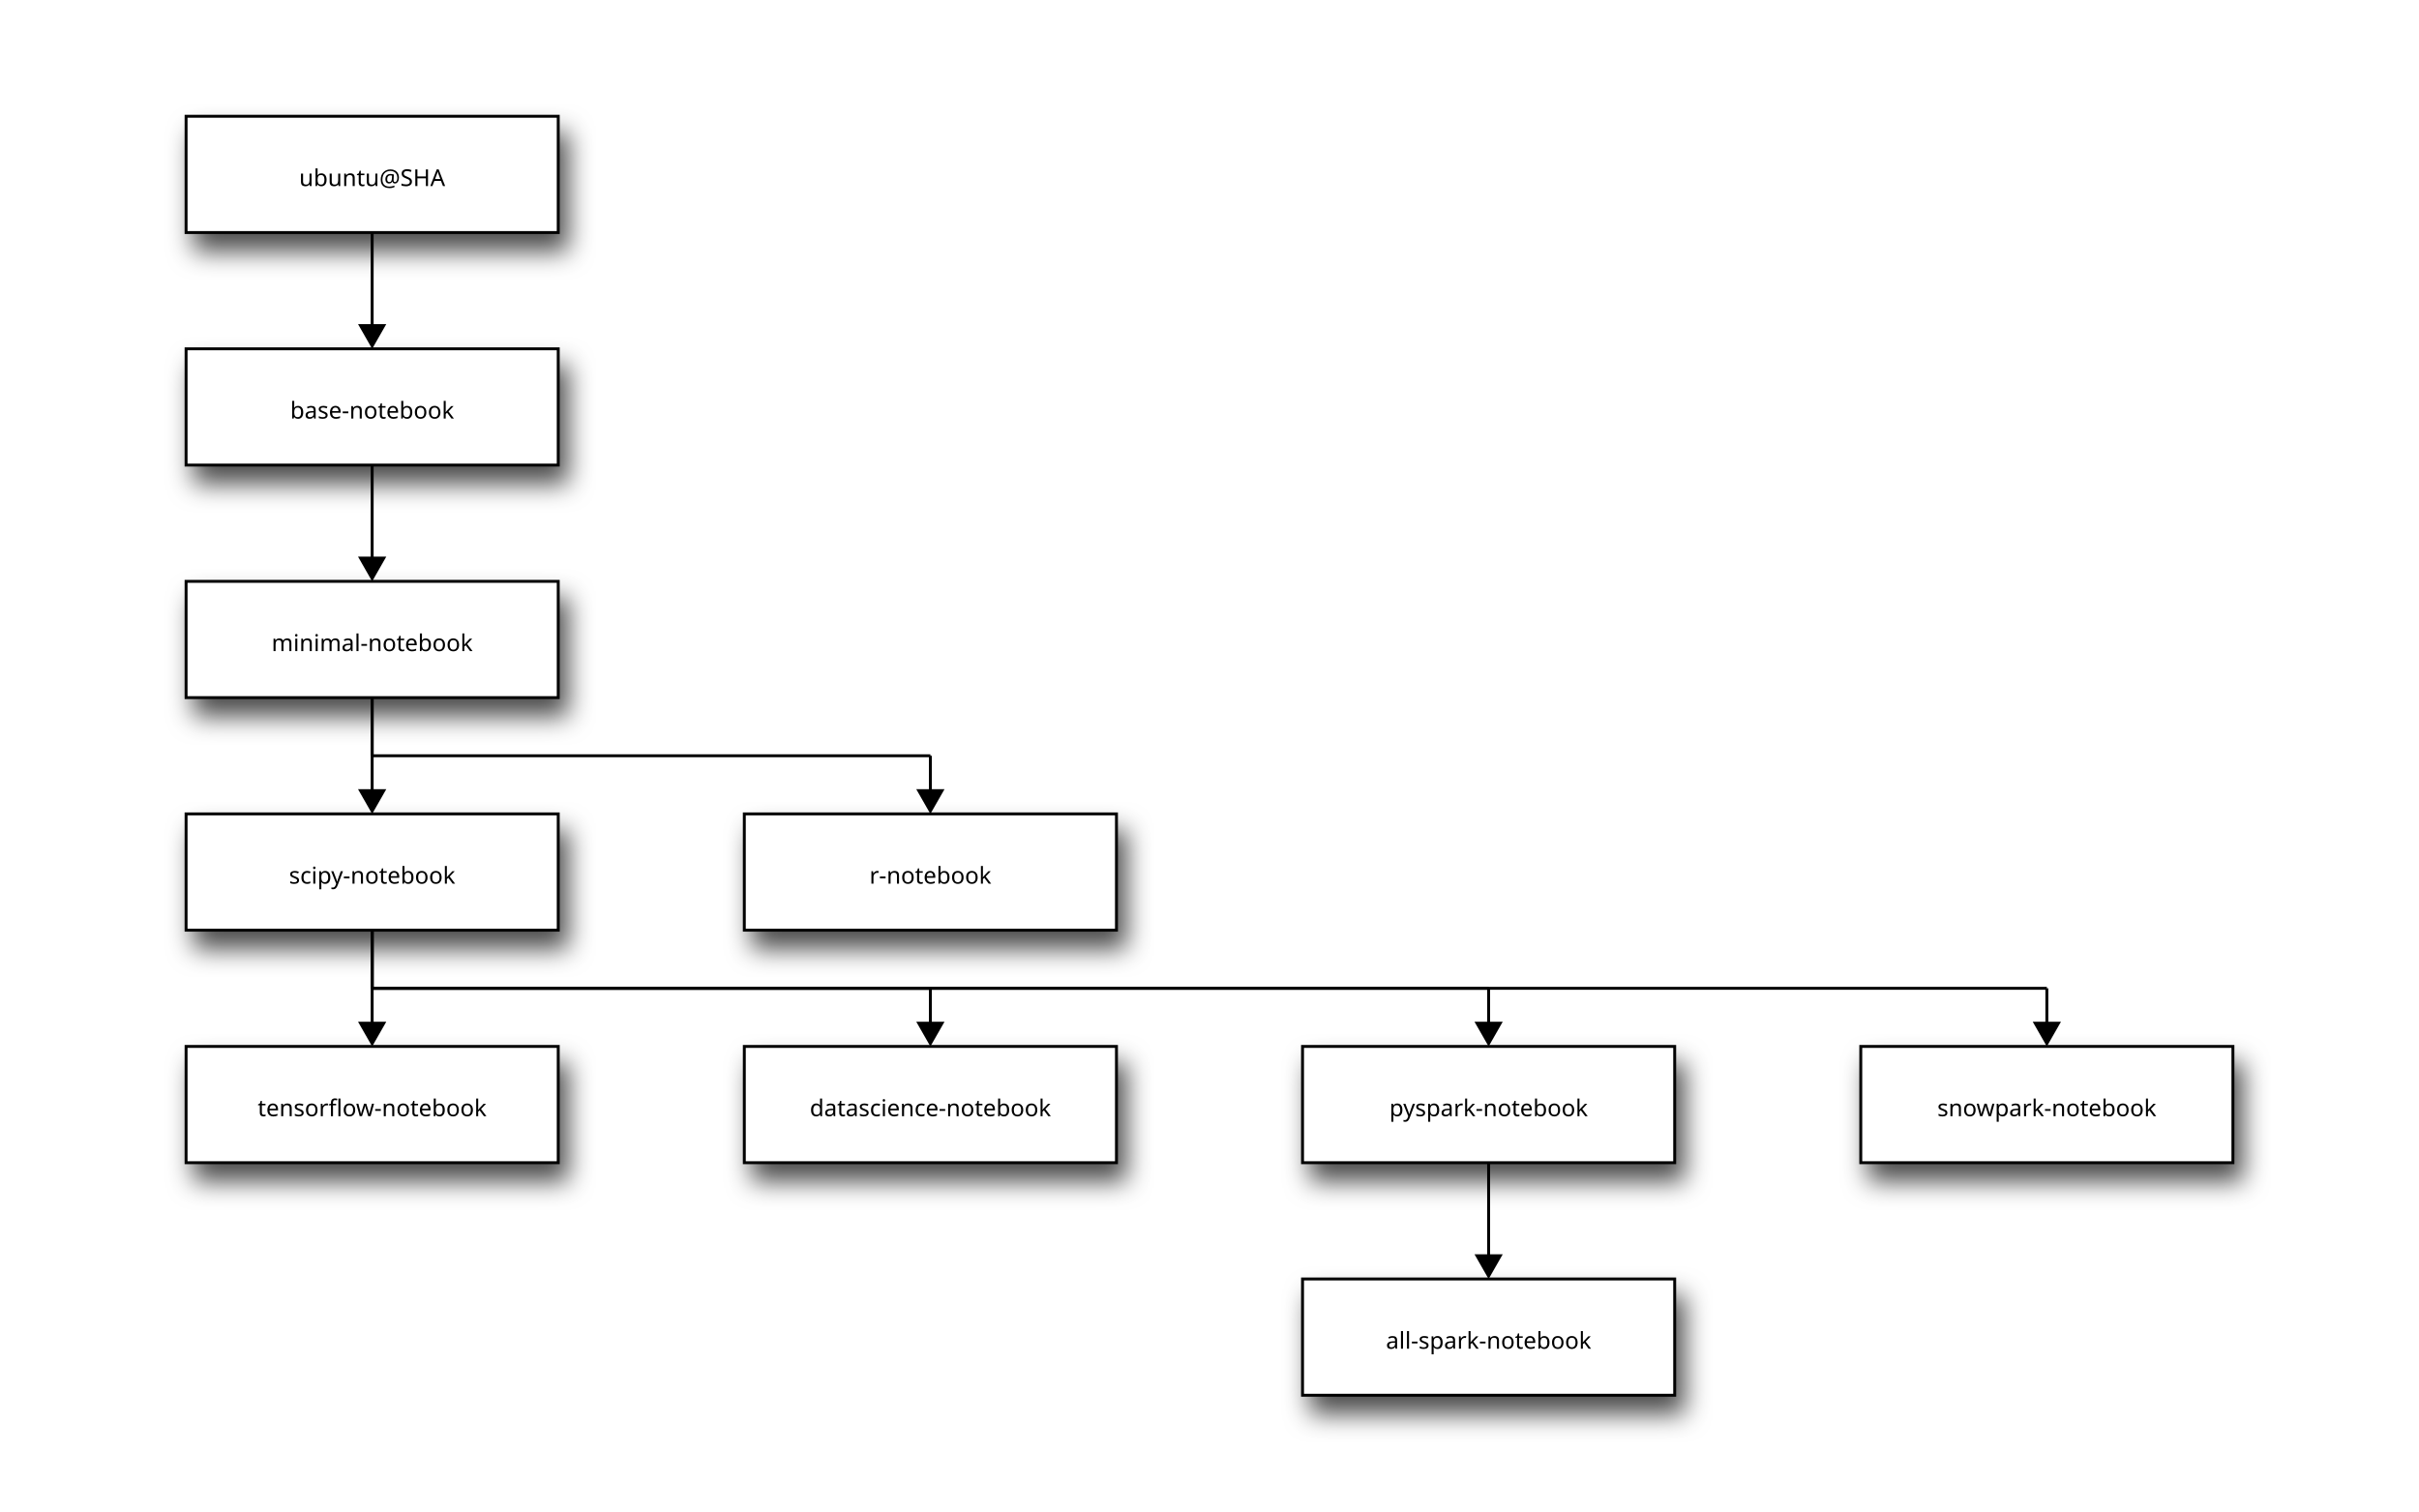
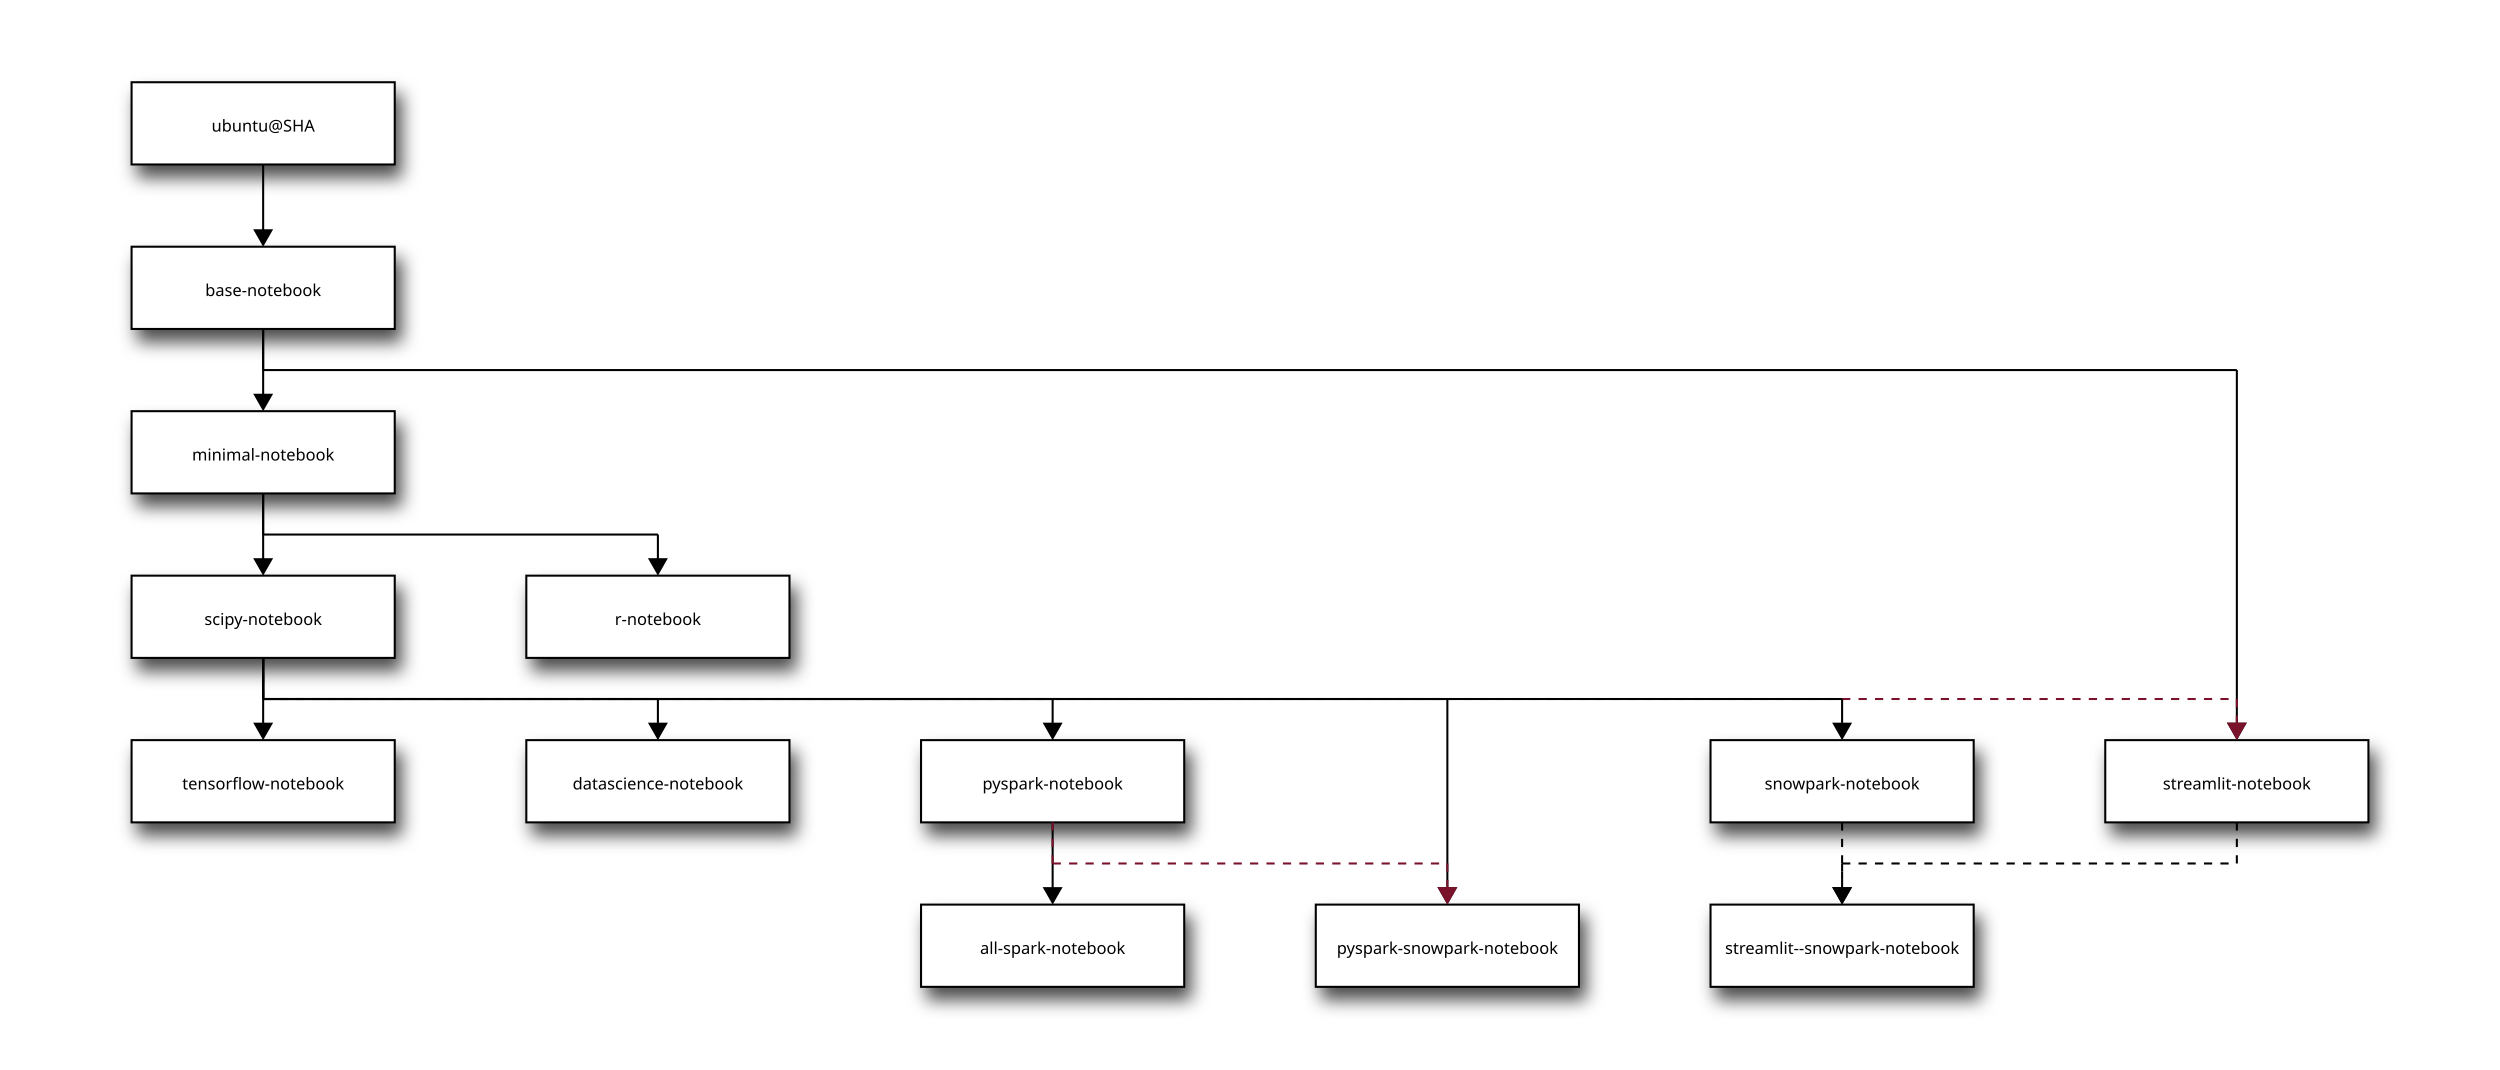
- <svg xmlns="http://www.w3.org/2000/svg" viewBox="0 0 832 520">
+ <svg xmlns="http://www.w3.org/2000/svg" viewBox="0 0 1216 520">
  <defs id="defs_block">
    <filter height="1.504" id="filter_blur" width="1.157" x="-0.079" y="-0.252">
      <feGaussianBlur id="feGaussianBlur3780" stdDeviation="4.2" />
    </filter>
  </defs>
  <rect fill="rgb(0,0,0)" height="40" stroke="rgb(0,0,0)" style="filter:url(#filter_blur);opacity:0.7;fill-opacity:1" width="128" x="67" y="46" />
  <rect fill="rgb(0,0,0)" height="40" stroke="rgb(0,0,0)" style="filter:url(#filter_blur);opacity:0.7;fill-opacity:1" width="128" x="67" y="126" />
  <rect fill="rgb(0,0,0)" height="40" stroke="rgb(0,0,0)" style="filter:url(#filter_blur);opacity:0.7;fill-opacity:1" width="128" x="67" y="206" />
  <rect fill="rgb(0,0,0)" height="40" stroke="rgb(0,0,0)" style="filter:url(#filter_blur);opacity:0.7;fill-opacity:1" width="128" x="67" y="286" />
  <rect fill="rgb(0,0,0)" height="40" stroke="rgb(0,0,0)" style="filter:url(#filter_blur);opacity:0.7;fill-opacity:1" width="128" x="259" y="286" />
  <rect fill="rgb(0,0,0)" height="40" stroke="rgb(0,0,0)" style="filter:url(#filter_blur);opacity:0.7;fill-opacity:1" width="128" x="67" y="366" />
  <rect fill="rgb(0,0,0)" height="40" stroke="rgb(0,0,0)" style="filter:url(#filter_blur);opacity:0.7;fill-opacity:1" width="128" x="259" y="366" />
  <rect fill="rgb(0,0,0)" height="40" stroke="rgb(0,0,0)" style="filter:url(#filter_blur);opacity:0.7;fill-opacity:1" width="128" x="451" y="366" />
-   <rect fill="rgb(0,0,0)" height="40" stroke="rgb(0,0,0)" style="filter:url(#filter_blur);opacity:0.7;fill-opacity:1" width="128" x="643" y="366" />
+   <rect fill="rgb(0,0,0)" height="40" stroke="rgb(0,0,0)" style="filter:url(#filter_blur);opacity:0.7;fill-opacity:1" width="128" x="835" y="366" />
+   <rect fill="rgb(0,0,0)" height="40" stroke="rgb(0,0,0)" style="filter:url(#filter_blur);opacity:0.7;fill-opacity:1" width="128" x="1027" y="366" />
  <rect fill="rgb(0,0,0)" height="40" stroke="rgb(0,0,0)" style="filter:url(#filter_blur);opacity:0.7;fill-opacity:1" width="128" x="451" y="446" />
+   <rect fill="rgb(0,0,0)" height="40" stroke="rgb(0,0,0)" style="filter:url(#filter_blur);opacity:0.7;fill-opacity:1" width="128" x="643" y="446" />
+   <rect fill="rgb(0,0,0)" height="40" stroke="rgb(0,0,0)" style="filter:url(#filter_blur);opacity:0.7;fill-opacity:1" width="128" x="835" y="446" />
  <rect fill="rgb(255,255,255)" height="40" stroke="rgb(0,0,0)" width="128" x="64" y="40" />
  <text fill="rgb(0,0,0)" font-family="sans-serif" font-size="8" font-style="normal" font-weight="normal" text-anchor="middle" textLength="44" x="128" y="64">ubuntu@SHA</text>
  <rect fill="rgb(255,255,255)" height="40" stroke="rgb(0,0,0)" width="128" x="64" y="120" />
  <text fill="rgb(0,0,0)" font-family="sans-serif" font-size="8" font-style="normal" font-weight="normal" text-anchor="middle" textLength="58" x="128" y="144">base-notebook</text>
  <rect fill="rgb(255,255,255)" height="40" stroke="rgb(0,0,0)" width="128" x="64" y="200" />
  <text fill="rgb(0,0,0)" font-family="sans-serif" font-size="8" font-style="normal" font-weight="normal" text-anchor="middle" textLength="71" x="128" y="224">minimal-notebook</text>
  <rect fill="rgb(255,255,255)" height="40" stroke="rgb(0,0,0)" width="128" x="64" y="280" />
  <text fill="rgb(0,0,0)" font-family="sans-serif" font-size="8" font-style="normal" font-weight="normal" text-anchor="middle" textLength="62" x="128" y="304">scipy-notebook</text>
  <rect fill="rgb(255,255,255)" height="40" stroke="rgb(0,0,0)" width="128" x="256" y="280" />
  <text fill="rgb(0,0,0)" font-family="sans-serif" font-size="8" font-style="normal" font-weight="normal" text-anchor="middle" textLength="44" x="320" y="304">r-notebook</text>
  <rect fill="rgb(255,255,255)" height="40" stroke="rgb(0,0,0)" width="128" x="64" y="360" />
  <text fill="rgb(0,0,0)" font-family="sans-serif" font-size="8" font-style="normal" font-weight="normal" text-anchor="middle" textLength="84" x="128" y="384">tensorflow-notebook</text>
  <rect fill="rgb(255,255,255)" height="40" stroke="rgb(0,0,0)" width="128" x="256" y="360" />
  <text fill="rgb(0,0,0)" font-family="sans-serif" font-size="8" font-style="normal" font-weight="normal" text-anchor="middle" textLength="88" x="320" y="384">datascience-notebook</text>
  <rect fill="rgb(255,255,255)" height="40" stroke="rgb(0,0,0)" width="128" x="448" y="360" />
  <text fill="rgb(0,0,0)" font-family="sans-serif" font-size="8" font-style="normal" font-weight="normal" text-anchor="middle" textLength="71" x="512" y="384">pyspark-notebook</text>
-   <rect fill="rgb(255,255,255)" height="40" stroke="rgb(0,0,0)" width="128" x="640" y="360" />
-   <text fill="rgb(0,0,0)" font-family="sans-serif" font-size="8" font-style="normal" font-weight="normal" text-anchor="middle" textLength="75" x="704" y="384">snowpark-notebook</text>
+   <rect fill="rgb(255,255,255)" height="40" stroke="rgb(0,0,0)" width="128" x="832" y="360" />
+   <text fill="rgb(0,0,0)" font-family="sans-serif" font-size="8" font-style="normal" font-weight="normal" text-anchor="middle" textLength="75" x="896" y="384">snowpark-notebook</text>
+   <rect fill="rgb(255,255,255)" height="40" stroke="rgb(0,0,0)" width="128" x="1024" y="360" />
+   <text fill="rgb(0,0,0)" font-family="sans-serif" font-size="8" font-style="normal" font-weight="normal" text-anchor="middle" textLength="80" x="1088" y="384">streamlit-notebook</text>
  <rect fill="rgb(255,255,255)" height="40" stroke="rgb(0,0,0)" width="128" x="448" y="440" />
  <text fill="rgb(0,0,0)" font-family="sans-serif" font-size="8" font-style="normal" font-weight="normal" text-anchor="middle" textLength="80" x="512" y="464">all-spark-notebook</text>
+   <rect fill="rgb(255,255,255)" height="40" stroke="rgb(0,0,0)" width="128" x="640" y="440" />
+   <text fill="rgb(0,0,0)" font-family="sans-serif" font-size="8" font-style="normal" font-weight="normal" text-anchor="middle" textLength="111" x="704" y="464">pyspark-snowpark-notebook</text>
+   <rect fill="rgb(255,255,255)" height="40" stroke="rgb(0,0,0)" width="128" x="832" y="440" />
+   <text fill="rgb(0,0,0)" font-family="sans-serif" font-size="8" font-style="normal" font-weight="normal" text-anchor="middle" textLength="124" x="896" y="464">streamlit--snowpark-notebook</text>
  <path d="M 128 80 L 128 112" fill="none" stroke="rgb(0,0,0)" />
  <polygon fill="rgb(0,0,0)" points="128,119 124,112 132,112 128,119" stroke="rgb(0,0,0)" />
  <path d="M 128 160 L 128 192" fill="none" stroke="rgb(0,0,0)" />
  <polygon fill="rgb(0,0,0)" points="128,199 124,192 132,192 128,199" stroke="rgb(0,0,0)" />
+   <path d="M 128 160 L 128 180" fill="none" stroke="rgb(0,0,0)" />
+   <path d="M 128 180 L 1088 180" fill="none" stroke="rgb(0,0,0)" />
+   <path d="M 1088 180 L 1088 352" fill="none" stroke="rgb(0,0,0)" />
+   <polygon fill="rgb(0,0,0)" points="1088,359 1084,352 1092,352 1088,359" stroke="rgb(0,0,0)" />
  <path d="M 128 240 L 128 272" fill="none" stroke="rgb(0,0,0)" />
  <polygon fill="rgb(0,0,0)" points="128,279 124,272 132,272 128,279" stroke="rgb(0,0,0)" />
  <path d="M 128 240 L 128 260" fill="none" stroke="rgb(0,0,0)" />
  <path d="M 128 260 L 320 260" fill="none" stroke="rgb(0,0,0)" />
  <path d="M 320 260 L 320 272" fill="none" stroke="rgb(0,0,0)" />
  <polygon fill="rgb(0,0,0)" points="320,279 316,272 324,272 320,279" stroke="rgb(0,0,0)" />
+   <path d="M 128 320 L 128 340" fill="none" stroke="rgb(122,18,43)" stroke-dasharray="4" />
+   <path d="M 128 340 L 1088 340" fill="none" stroke="rgb(122,18,43)" stroke-dasharray="4" />
+   <path d="M 1088 340 L 1088 352" fill="none" stroke="rgb(122,18,43)" stroke-dasharray="4" />
+   <polygon fill="rgb(122,18,43)" points="1088,359 1084,352 1092,352 1088,359" stroke="rgb(122,18,43)" />
+   <path d="M 128 320 L 128 352" fill="none" stroke="rgb(0,0,0)" />
+   <polygon fill="rgb(0,0,0)" points="128,359 124,352 132,352 128,359" stroke="rgb(0,0,0)" />
  <path d="M 128 320 L 128 340" fill="none" stroke="rgb(0,0,0)" />
  <path d="M 128 340 L 704 340" fill="none" stroke="rgb(0,0,0)" />
-   <path d="M 704 340 L 704 352" fill="none" stroke="rgb(0,0,0)" />
-   <polygon fill="rgb(0,0,0)" points="704,359 700,352 708,352 704,359" stroke="rgb(0,0,0)" />
-   <path d="M 128 320 L 128 352" fill="none" stroke="rgb(0,0,0)" />
-   <polygon fill="rgb(0,0,0)" points="128,359 124,352 132,352 128,359" stroke="rgb(0,0,0)" />
+   <path d="M 704 340 L 704 432" fill="none" stroke="rgb(0,0,0)" />
+   <polygon fill="rgb(0,0,0)" points="704,439 700,432 708,432 704,439" stroke="rgb(0,0,0)" />
+   <path d="M 128 320 L 128 340" fill="none" stroke="rgb(0,0,0)" />
+   <path d="M 128 340 L 896 340" fill="none" stroke="rgb(0,0,0)" />
+   <path d="M 896 340 L 896 352" fill="none" stroke="rgb(0,0,0)" />
+   <polygon fill="rgb(0,0,0)" points="896,359 892,352 900,352 896,359" stroke="rgb(0,0,0)" />
+   <path d="M 128 320 L 128 340" fill="none" stroke="rgb(0,0,0)" />
+   <path d="M 128 340 L 512 340" fill="none" stroke="rgb(0,0,0)" />
+   <path d="M 512 340 L 512 352" fill="none" stroke="rgb(0,0,0)" />
+   <polygon fill="rgb(0,0,0)" points="512,359 508,352 516,352 512,359" stroke="rgb(0,0,0)" />
  <path d="M 128 320 L 128 340" fill="none" stroke="rgb(0,0,0)" />
  <path d="M 128 340 L 320 340" fill="none" stroke="rgb(0,0,0)" />
  <path d="M 320 340 L 320 352" fill="none" stroke="rgb(0,0,0)" />
  <polygon fill="rgb(0,0,0)" points="320,359 316,352 324,352 320,359" stroke="rgb(0,0,0)" />
-   <path d="M 128 320 L 128 340" fill="none" stroke="rgb(0,0,0)" />
-   <path d="M 128 340 L 512 340" fill="none" stroke="rgb(0,0,0)" />
-   <path d="M 512 340 L 512 352" fill="none" stroke="rgb(0,0,0)" />
-   <polygon fill="rgb(0,0,0)" points="512,359 508,352 516,352 512,359" stroke="rgb(0,0,0)" />
  <path d="M 512 400 L 512 432" fill="none" stroke="rgb(0,0,0)" />
  <polygon fill="rgb(0,0,0)" points="512,439 508,432 516,432 512,439" stroke="rgb(0,0,0)" />
+   <path d="M 512 400 L 512 420" fill="none" stroke="rgb(122,18,43)" stroke-dasharray="4" />
+   <path d="M 512 420 L 704 420" fill="none" stroke="rgb(122,18,43)" stroke-dasharray="4" />
+   <path d="M 704 420 L 704 432" fill="none" stroke="rgb(122,18,43)" stroke-dasharray="4" />
+   <polygon fill="rgb(122,18,43)" points="704,439 700,432 708,432 704,439" stroke="rgb(122,18,43)" />
+   <path d="M 896 400 L 896 432" fill="none" stroke="rgb(0,0,0)" stroke-dasharray="4" />
+   <polygon fill="rgb(0,0,0)" points="896,439 892,432 900,432 896,439" stroke="rgb(0,0,0)" />
+   <path d="M 1088 400 L 1088 420" fill="none" stroke="rgb(0,0,0)" stroke-dasharray="4" />
+   <path d="M 896 420 L 1088 420" fill="none" stroke="rgb(0,0,0)" stroke-dasharray="4" />
+   <path d="M 896 420 L 896 432" fill="none" stroke="rgb(0,0,0)" stroke-dasharray="4" />
+   <polygon fill="rgb(0,0,0)" points="896,439 892,432 900,432 896,439" stroke="rgb(0,0,0)" />
</svg>
